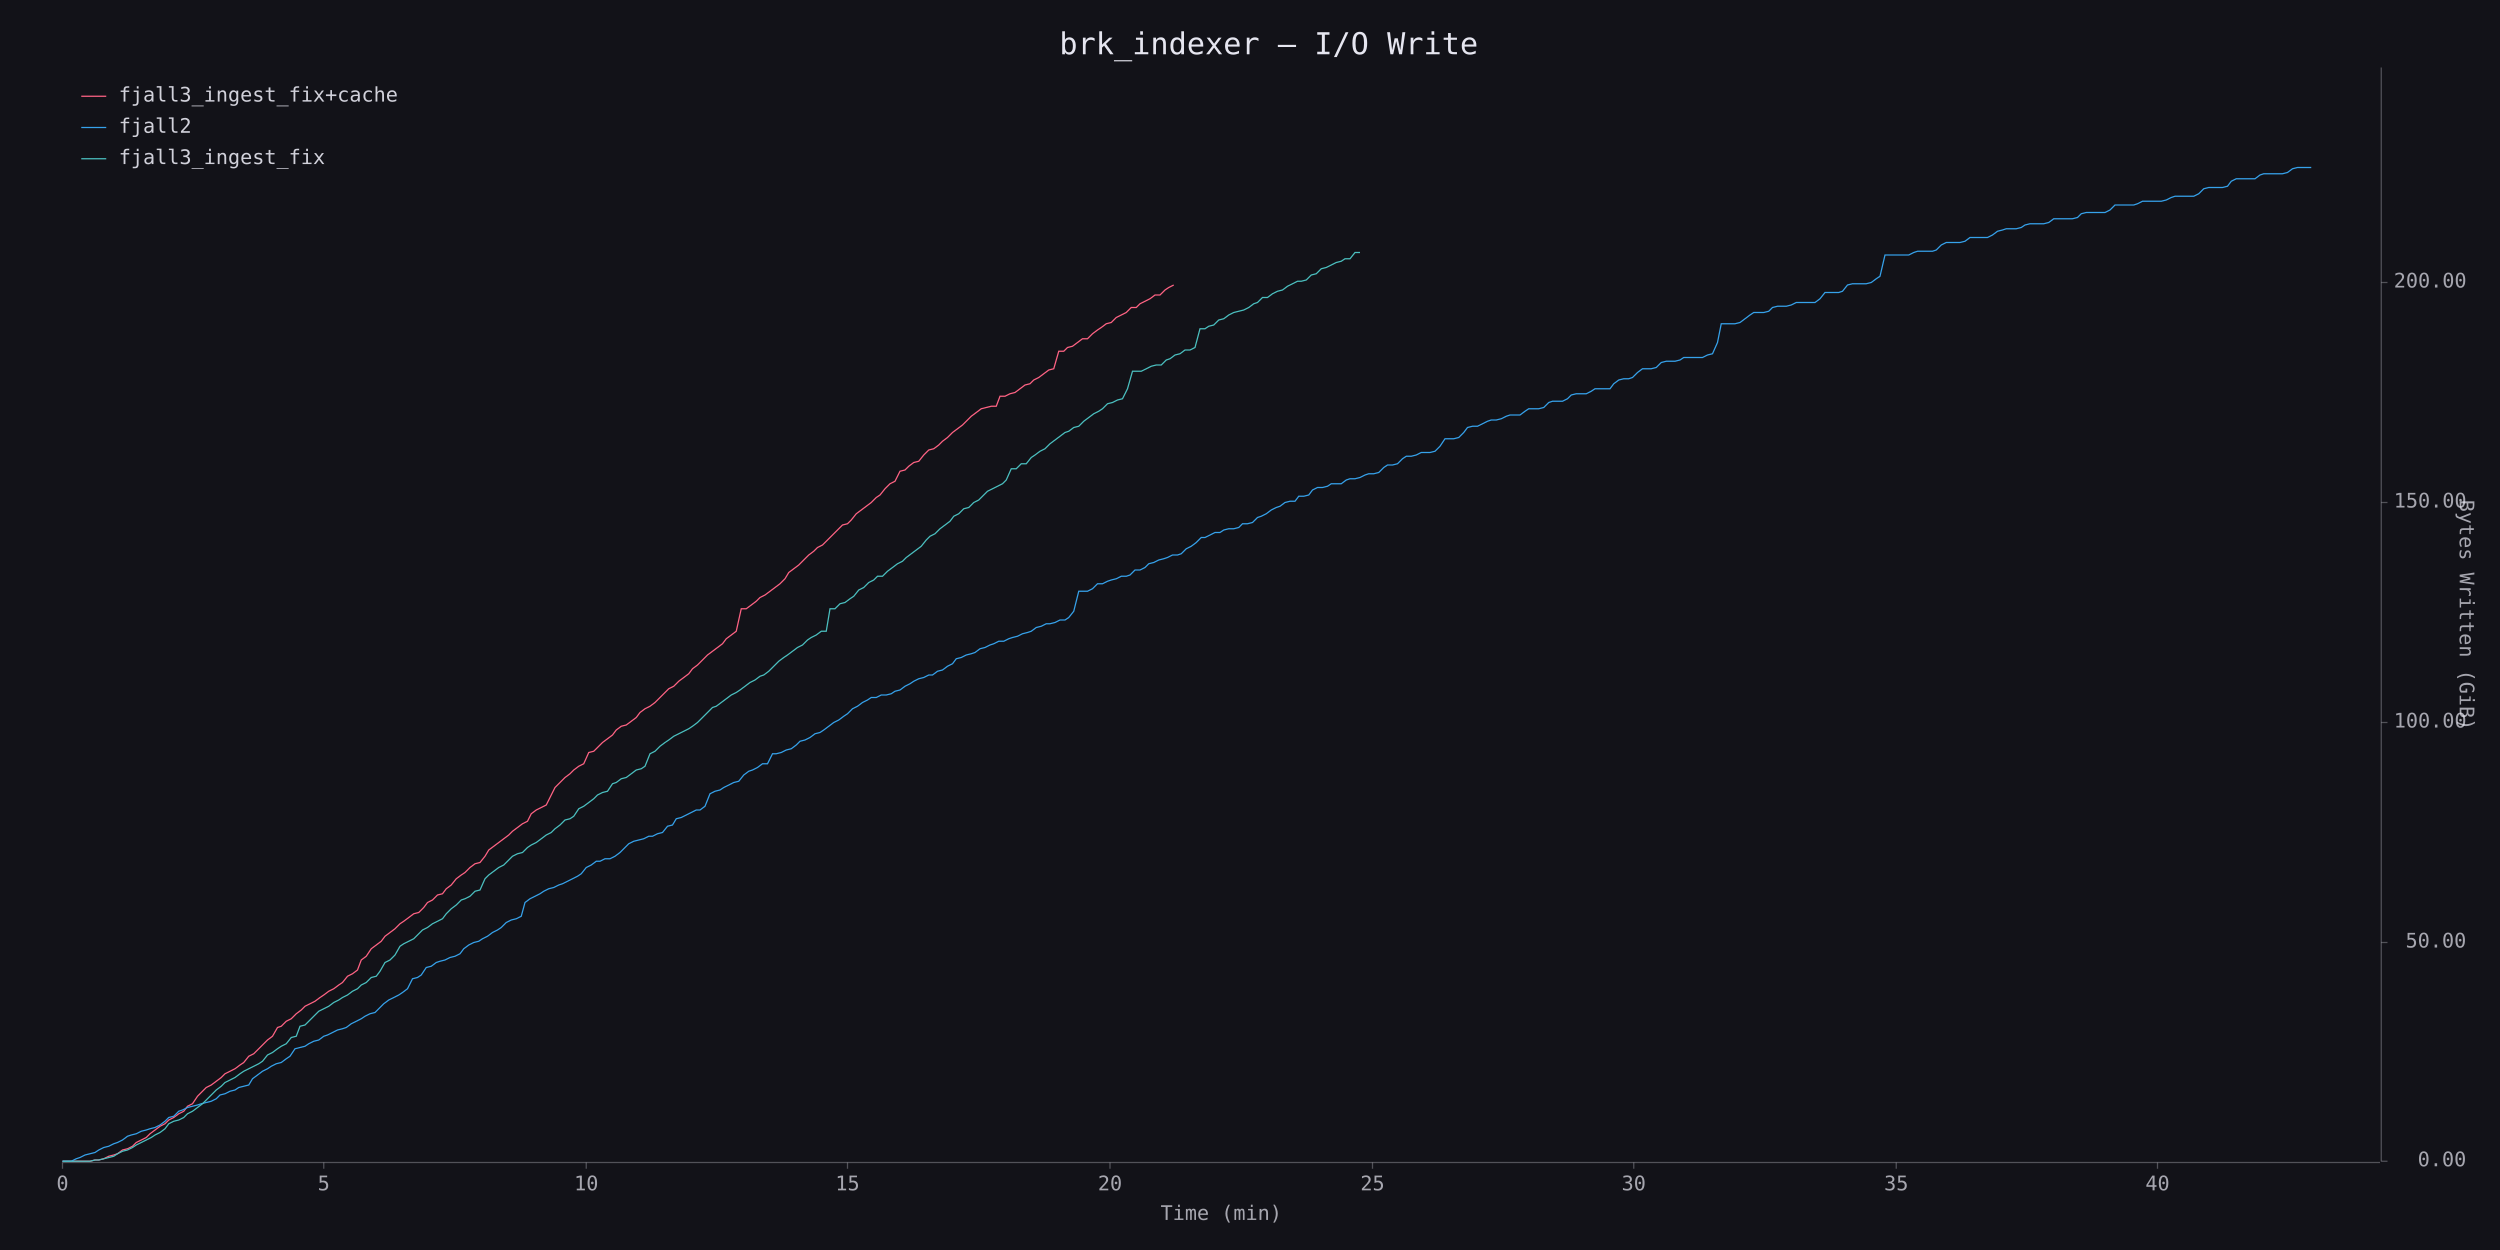
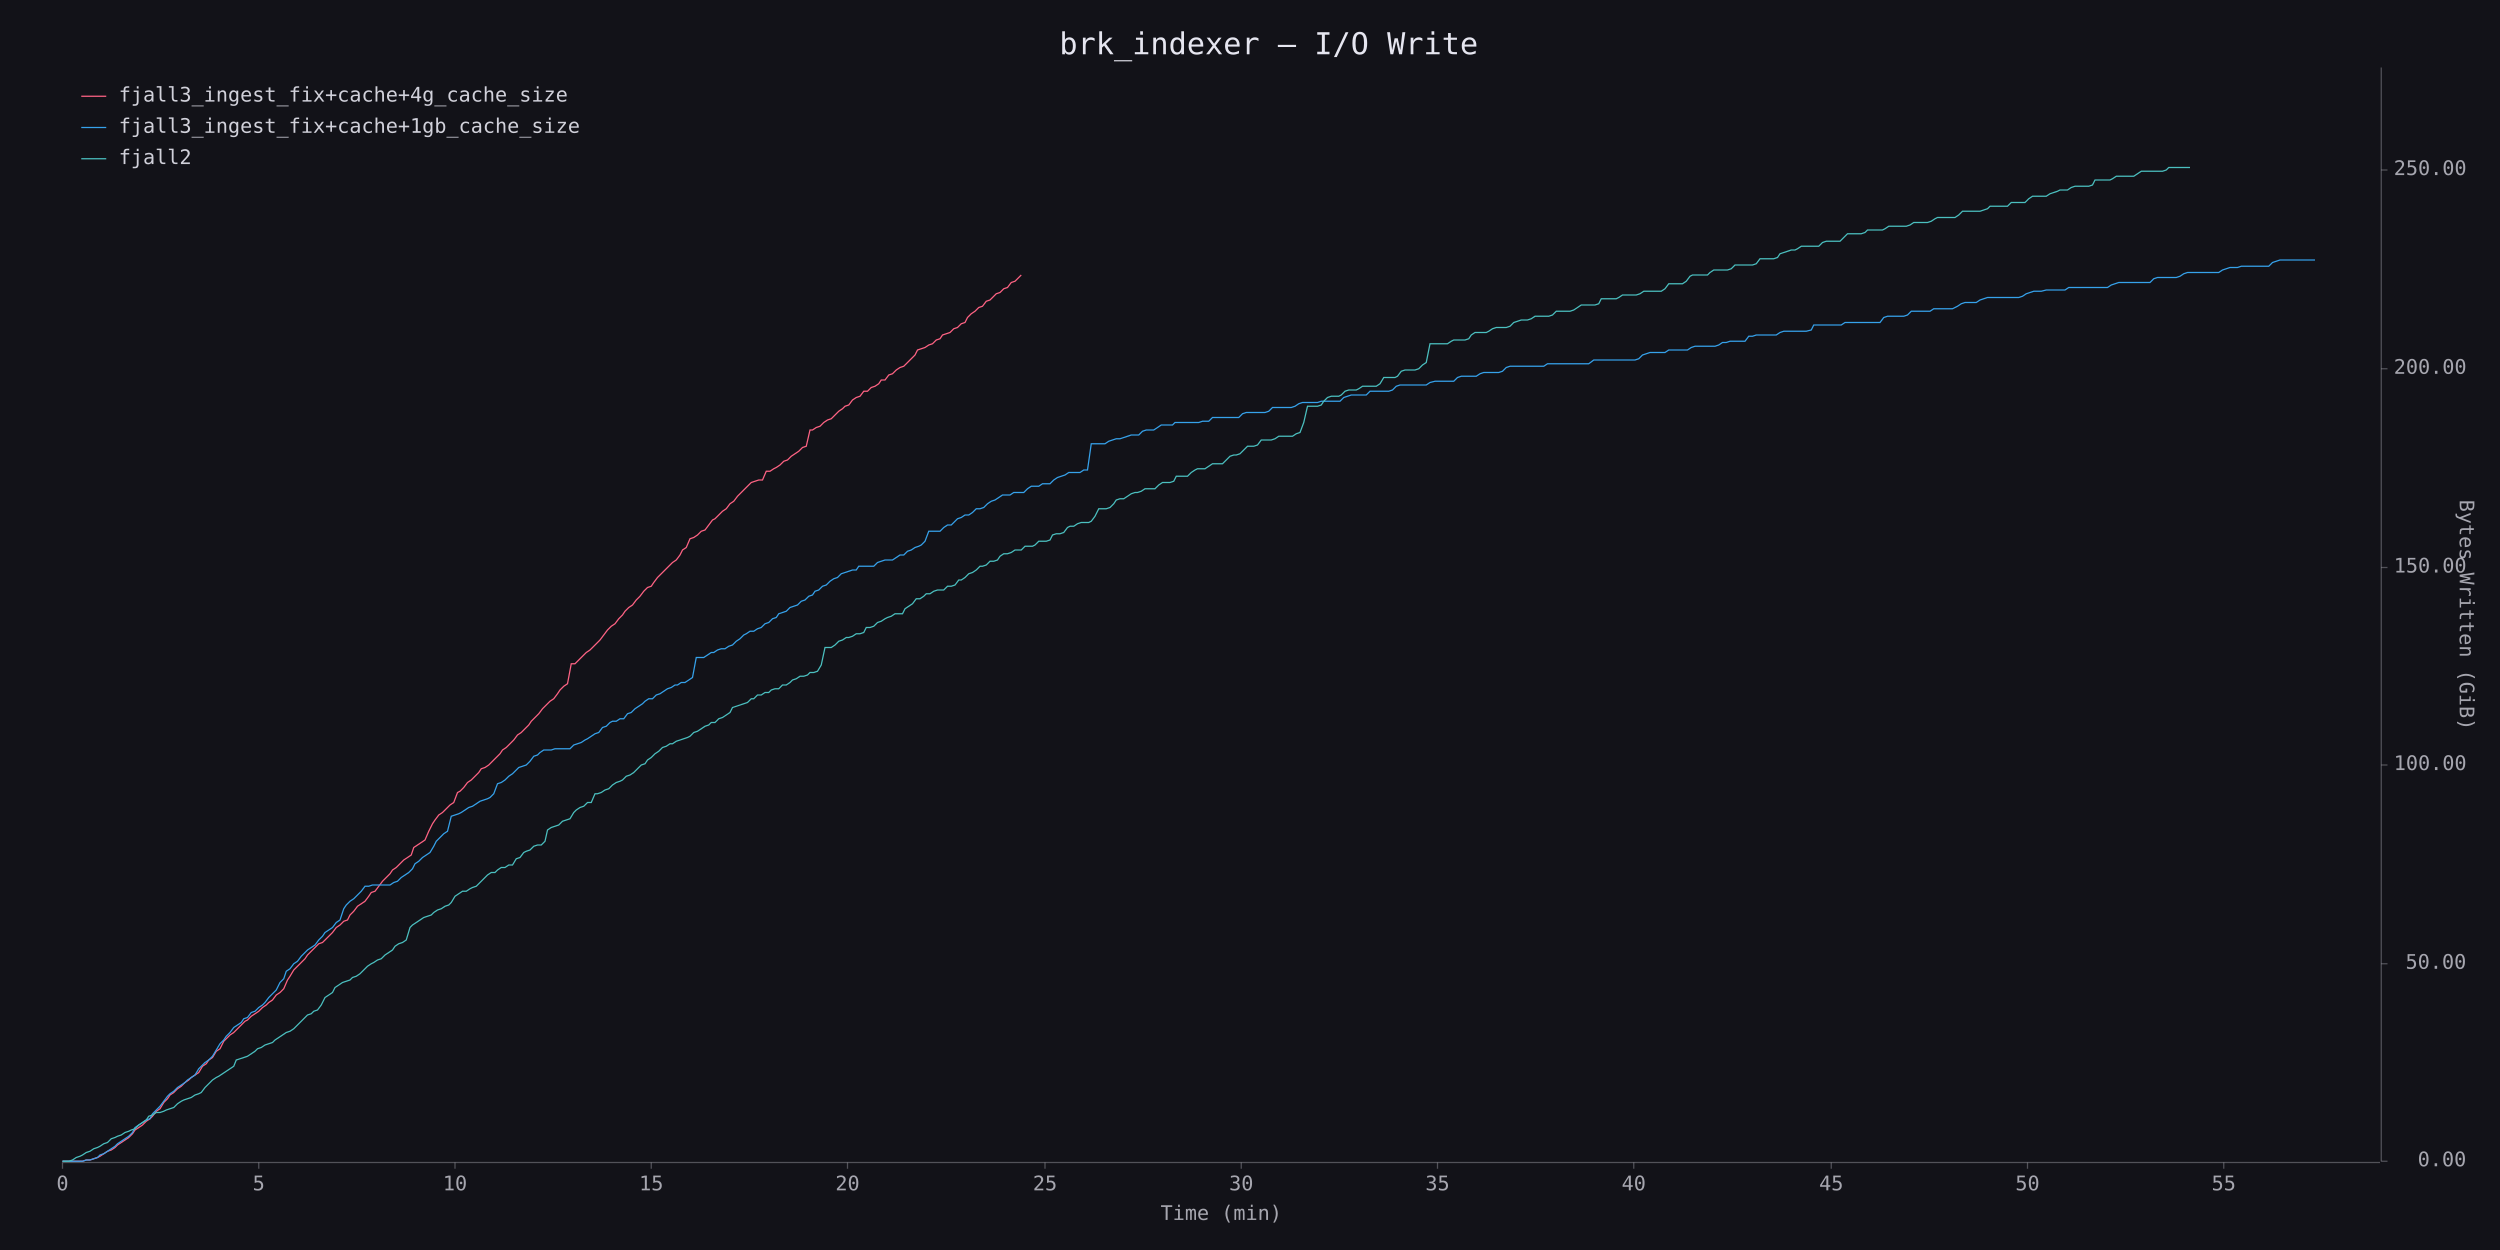
<svg xmlns="http://www.w3.org/2000/svg" width="2000" height="1000" viewBox="0 0 2000 1000">
  <rect x="0" y="0" width="2000" height="1000" opacity="1" fill="#121218" stroke="none" />
  <text x="1015" y="25" dy="0.76em" text-anchor="middle" font-family="monospace" font-size="24.194" opacity="1" fill="#E6E6F0">
brk_indexer — I/O Write
</text>
  <text x="977" y="980" dy="-0.5ex" text-anchor="middle" font-family="monospace" font-size="16.129" opacity="0.7" fill="#E6E6F0">
Time (min)
</text>
  <text x="1980" y="492" dy="0.76em" text-anchor="middle" font-family="monospace" font-size="16.129" opacity="0.7" fill="#E6E6F0" transform="rotate(90, 1980, 492)">
Bytes Written (GiB)
</text>
  <polyline fill="none" opacity="0.3" stroke="#E6E6F0" stroke-width="1" points="50,930 1904,930 " />
  <text x="50" y="940" dy="0.76em" text-anchor="middle" font-family="monospace" font-size="16.129" opacity="0.7" fill="#E6E6F0">
0
</text>
  <polyline fill="none" opacity="0.3" stroke="#E6E6F0" stroke-width="1" points="50,930 50,935 " />
-   <text x="259" y="940" dy="0.76em" text-anchor="middle" font-family="monospace" font-size="16.129" opacity="0.7" fill="#E6E6F0">
+   <text x="207" y="940" dy="0.76em" text-anchor="middle" font-family="monospace" font-size="16.129" opacity="0.7" fill="#E6E6F0">
5
</text>
-   <polyline fill="none" opacity="0.3" stroke="#E6E6F0" stroke-width="1" points="259,930 259,935 " />
-   <text x="469" y="940" dy="0.76em" text-anchor="middle" font-family="monospace" font-size="16.129" opacity="0.7" fill="#E6E6F0">
+   <polyline fill="none" opacity="0.3" stroke="#E6E6F0" stroke-width="1" points="207,930 207,935 " />
+   <text x="364" y="940" dy="0.76em" text-anchor="middle" font-family="monospace" font-size="16.129" opacity="0.7" fill="#E6E6F0">
10
</text>
-   <polyline fill="none" opacity="0.3" stroke="#E6E6F0" stroke-width="1" points="469,930 469,935 " />
-   <text x="678" y="940" dy="0.76em" text-anchor="middle" font-family="monospace" font-size="16.129" opacity="0.7" fill="#E6E6F0">
+   <polyline fill="none" opacity="0.3" stroke="#E6E6F0" stroke-width="1" points="364,930 364,935 " />
+   <text x="521" y="940" dy="0.76em" text-anchor="middle" font-family="monospace" font-size="16.129" opacity="0.7" fill="#E6E6F0">
15
</text>
-   <polyline fill="none" opacity="0.3" stroke="#E6E6F0" stroke-width="1" points="678,930 678,935 " />
-   <text x="888" y="940" dy="0.76em" text-anchor="middle" font-family="monospace" font-size="16.129" opacity="0.7" fill="#E6E6F0">
+   <polyline fill="none" opacity="0.3" stroke="#E6E6F0" stroke-width="1" points="521,930 521,935 " />
+   <text x="678" y="940" dy="0.76em" text-anchor="middle" font-family="monospace" font-size="16.129" opacity="0.7" fill="#E6E6F0">
20
</text>
-   <polyline fill="none" opacity="0.3" stroke="#E6E6F0" stroke-width="1" points="888,930 888,935 " />
-   <text x="1098" y="940" dy="0.76em" text-anchor="middle" font-family="monospace" font-size="16.129" opacity="0.7" fill="#E6E6F0">
+   <polyline fill="none" opacity="0.3" stroke="#E6E6F0" stroke-width="1" points="678,930 678,935 " />
+   <text x="836" y="940" dy="0.76em" text-anchor="middle" font-family="monospace" font-size="16.129" opacity="0.7" fill="#E6E6F0">
25
</text>
-   <polyline fill="none" opacity="0.3" stroke="#E6E6F0" stroke-width="1" points="1098,930 1098,935 " />
-   <text x="1307" y="940" dy="0.76em" text-anchor="middle" font-family="monospace" font-size="16.129" opacity="0.7" fill="#E6E6F0">
+   <polyline fill="none" opacity="0.3" stroke="#E6E6F0" stroke-width="1" points="836,930 836,935 " />
+   <text x="993" y="940" dy="0.76em" text-anchor="middle" font-family="monospace" font-size="16.129" opacity="0.7" fill="#E6E6F0">
30
</text>
-   <polyline fill="none" opacity="0.3" stroke="#E6E6F0" stroke-width="1" points="1307,930 1307,935 " />
-   <text x="1517" y="940" dy="0.76em" text-anchor="middle" font-family="monospace" font-size="16.129" opacity="0.7" fill="#E6E6F0">
+   <polyline fill="none" opacity="0.3" stroke="#E6E6F0" stroke-width="1" points="993,930 993,935 " />
+   <text x="1150" y="940" dy="0.76em" text-anchor="middle" font-family="monospace" font-size="16.129" opacity="0.7" fill="#E6E6F0">
35
</text>
-   <polyline fill="none" opacity="0.3" stroke="#E6E6F0" stroke-width="1" points="1517,930 1517,935 " />
-   <text x="1726" y="940" dy="0.76em" text-anchor="middle" font-family="monospace" font-size="16.129" opacity="0.7" fill="#E6E6F0">
+   <polyline fill="none" opacity="0.3" stroke="#E6E6F0" stroke-width="1" points="1150,930 1150,935 " />
+   <text x="1307" y="940" dy="0.76em" text-anchor="middle" font-family="monospace" font-size="16.129" opacity="0.7" fill="#E6E6F0">
40
</text>
-   <polyline fill="none" opacity="0.3" stroke="#E6E6F0" stroke-width="1" points="1726,930 1726,935 " />
+   <polyline fill="none" opacity="0.3" stroke="#E6E6F0" stroke-width="1" points="1307,930 1307,935 " />
+   <text x="1465" y="940" dy="0.76em" text-anchor="middle" font-family="monospace" font-size="16.129" opacity="0.7" fill="#E6E6F0">
+ 45
+ </text>
+   <polyline fill="none" opacity="0.3" stroke="#E6E6F0" stroke-width="1" points="1465,930 1465,935 " />
+   <text x="1622" y="940" dy="0.76em" text-anchor="middle" font-family="monospace" font-size="16.129" opacity="0.7" fill="#E6E6F0">
+ 50
+ </text>
+   <polyline fill="none" opacity="0.3" stroke="#E6E6F0" stroke-width="1" points="1622,930 1622,935 " />
+   <text x="1779" y="940" dy="0.76em" text-anchor="middle" font-family="monospace" font-size="16.129" opacity="0.7" fill="#E6E6F0">
+ 55
+ </text>
+   <polyline fill="none" opacity="0.3" stroke="#E6E6F0" stroke-width="1" points="1779,930 1779,935 " />
  <polyline fill="none" opacity="0.3" stroke="#E6E6F0" stroke-width="1" points="1905,54 1905,929 " />
  <text x="1973" y="929" dy="0.5ex" text-anchor="end" font-family="monospace" font-size="16.129" opacity="0.7" fill="#E6E6F0">
0.00
</text>
  <polyline fill="none" opacity="0.3" stroke="#E6E6F0" stroke-width="1" points="1905,929 1910,929 " />
-   <text x="1973" y="754" dy="0.5ex" text-anchor="end" font-family="monospace" font-size="16.129" opacity="0.7" fill="#E6E6F0">
+   <text x="1973" y="771" dy="0.5ex" text-anchor="end" font-family="monospace" font-size="16.129" opacity="0.7" fill="#E6E6F0">
50.00
</text>
-   <polyline fill="none" opacity="0.3" stroke="#E6E6F0" stroke-width="1" points="1905,754 1910,754 " />
-   <text x="1915" y="578" dy="0.5ex" text-anchor="start" font-family="monospace" font-size="16.129" opacity="0.7" fill="#E6E6F0">
+   <polyline fill="none" opacity="0.3" stroke="#E6E6F0" stroke-width="1" points="1905,771 1910,771 " />
+   <text x="1915" y="612" dy="0.5ex" text-anchor="start" font-family="monospace" font-size="16.129" opacity="0.7" fill="#E6E6F0">
100.00
</text>
-   <polyline fill="none" opacity="0.3" stroke="#E6E6F0" stroke-width="1" points="1905,578 1910,578 " />
-   <text x="1915" y="402" dy="0.5ex" text-anchor="start" font-family="monospace" font-size="16.129" opacity="0.7" fill="#E6E6F0">
+   <polyline fill="none" opacity="0.3" stroke="#E6E6F0" stroke-width="1" points="1905,612 1910,612 " />
+   <text x="1915" y="454" dy="0.5ex" text-anchor="start" font-family="monospace" font-size="16.129" opacity="0.7" fill="#E6E6F0">
150.00
</text>
-   <polyline fill="none" opacity="0.3" stroke="#E6E6F0" stroke-width="1" points="1905,402 1910,402 " />
-   <text x="1915" y="226" dy="0.5ex" text-anchor="start" font-family="monospace" font-size="16.129" opacity="0.7" fill="#E6E6F0">
+   <polyline fill="none" opacity="0.3" stroke="#E6E6F0" stroke-width="1" points="1905,454 1910,454 " />
+   <text x="1915" y="295" dy="0.5ex" text-anchor="start" font-family="monospace" font-size="16.129" opacity="0.7" fill="#E6E6F0">
200.00
</text>
-   <polyline fill="none" opacity="0.3" stroke="#E6E6F0" stroke-width="1" points="1905,226 1910,226 " />
-   <polyline fill="none" opacity="1" stroke="#FF6384" stroke-width="1" points="50,929 53,929 57,929 61,929 64,929 68,929 72,929 76,928 79,928 83,927 87,925 91,924 94,923 98,920 102,919 106,917 109,914 113,912 117,910 120,907 124,904 128,901 132,899 135,896 139,894 143,891 147,889 150,885 154,883 158,877 162,873 165,870 169,868 173,865 177,862 180,859 184,857 188,855 192,852 195,850 199,845 203,843 207,839 210,836 214,832 218,829 222,822 225,821 229,817 233,815 237,811 241,808 244,805 248,803 252,801 256,798 259,796 263,793 267,791 271,788 274,786 278,781 282,779 286,776 289,768 293,765 297,759 301,756 305,753 308,749 312,746 316,743 320,739 323,737 327,734 331,731 335,730 339,726 342,722 346,720 350,716 354,715 357,711 361,708 365,703 369,700 372,698 376,694 380,691 384,690 388,685 391,680 395,677 399,674 403,671 407,668 410,665 414,662 418,659 422,657 425,651 429,648 433,646 437,644 441,636 444,630 448,626 452,622 456,619 459,616 463,613 467,611 471,602 475,601 478,598 482,594 486,591 490,588 493,584 497,581 501,580 505,577 509,574 512,570 516,567 520,565 524,562 527,559 531,555 535,551 539,549 543,545 547,542 551,539 554,535 558,532 562,528 566,524 570,521 574,518 578,515 581,511 585,508 589,505 593,487 597,487 601,484 605,481 608,478 612,476 616,473 620,470 624,467 628,463 631,458 635,455 639,452 643,448 647,444 651,441 654,438 658,436 662,432 666,428 670,424 674,420 678,419 681,416 685,411 689,408 693,405 697,402 701,398 704,396 708,391 712,387 716,385 720,377 724,376 727,373 731,370 735,369 739,364 743,360 747,359 751,356 754,353 758,350 762,346 766,343 770,340 774,336 777,333 781,330 785,327 789,326 793,325 797,325 800,317 804,317 808,315 812,314 816,311 820,308 824,307 827,304 831,302 835,299 839,296 843,295 847,281 851,281 854,278 858,277 862,274 866,271 870,271 874,267 878,264 881,262 885,259 889,258 893,254 897,252 901,250 905,246 909,246 912,243 916,241 920,239 924,236 928,236 932,232 935,230 939,228 " />
-   <polyline fill="none" opacity="1" stroke="#36A2EB" stroke-width="1" points="50,929 53,929 57,929 61,927 64,926 68,924 72,923 76,922 79,920 83,918 87,917 91,915 94,914 98,912 102,909 105,908 109,907 113,905 117,904 120,903 124,902 128,900 132,897 135,894 139,893 143,889 146,888 150,886 154,885 158,884 161,883 165,882 169,881 173,879 176,876 180,875 184,873 188,872 191,870 195,869 199,868 202,863 206,860 210,857 214,855 217,853 221,851 225,850 229,847 232,845 236,839 240,838 244,837 247,835 251,833 255,832 259,829 262,828 266,826 270,824 274,823 277,822 281,819 285,817 289,815 292,813 296,811 300,810 304,806 307,803 311,800 315,798 319,796 322,794 326,791 330,783 334,782 337,780 341,774 345,773 349,770 352,769 356,768 360,766 364,765 368,763 371,759 375,756 379,754 383,753 386,751 390,749 394,746 398,744 401,742 405,738 409,736 413,735 417,733 420,722 424,719 428,717 432,715 435,713 439,711 443,710 447,708 450,707 454,705 458,703 462,701 465,699 469,694 473,692 477,689 480,689 484,687 488,687 492,685 496,682 499,679 503,675 507,673 511,672 515,671 519,669 522,669 526,667 530,666 534,661 538,660 541,655 545,654 549,652 553,650 557,648 560,648 564,645 568,635 572,633 576,632 579,630 583,628 587,626 591,625 595,620 599,617 602,616 606,614 610,611 614,611 618,603 621,603 625,602 629,600 633,599 637,596 640,593 644,592 648,590 652,587 656,586 659,584 663,581 667,578 671,576 675,573 678,571 682,567 686,565 690,562 694,560 697,558 701,558 705,556 709,556 713,555 716,553 720,552 724,549 728,547 731,545 735,543 739,542 743,540 746,540 750,537 754,536 758,533 762,531 765,527 769,526 773,524 777,523 780,522 784,519 788,518 792,516 795,515 799,513 803,513 807,511 810,510 814,509 818,507 822,506 825,505 829,502 833,501 837,499 840,499 844,498 848,496 852,496 855,494 859,489 863,473 867,473 870,473 874,471 878,467 882,467 886,465 889,464 893,463 897,461 901,461 904,460 908,456 912,456 916,454 919,451 923,450 927,448 931,447 934,446 938,444 942,444 945,443 949,439 953,437 957,434 961,430 964,430 968,428 972,426 976,426 979,424 983,423 987,423 991,422 994,419 998,419 1002,418 1006,414 1009,413 1013,411 1017,408 1021,406 1024,405 1028,402 1032,401 1036,401 1039,397 1043,397 1047,396 1050,392 1054,390 1058,390 1062,389 1065,387 1069,387 1073,387 1077,384 1080,383 1084,383 1088,382 1092,380 1095,379 1099,379 1103,378 1107,374 1110,372 1114,372 1118,371 1122,367 1125,365 1129,365 1133,364 1137,362 1140,362 1144,362 1148,361 1152,357 1156,351 1159,351 1163,351 1167,350 1171,346 1174,342 1178,341 1182,341 1186,339 1190,337 1193,336 1197,336 1201,335 1205,333 1208,332 1212,332 1216,332 1220,329 1223,327 1227,327 1231,327 1235,326 1239,322 1242,321 1246,321 1250,321 1254,319 1257,316 1261,315 1265,315 1269,315 1273,313 1276,311 1280,311 1284,311 1288,311 1291,307 1295,304 1299,303 1303,303 1306,302 1310,298 1314,295 1318,295 1321,295 1325,294 1329,290 1333,289 1336,289 1340,289 1344,288 1347,286 1351,286 1355,286 1359,286 1362,286 1366,284 1370,283 1374,274 1377,259 1381,259 1385,259 1388,259 1392,258 1396,255 1400,252 1403,250 1407,250 1411,250 1415,249 1418,246 1422,245 1426,245 1429,245 1433,244 1437,242 1441,242 1444,242 1448,242 1452,242 1456,239 1460,234 1463,234 1467,234 1471,234 1474,233 1478,228 1482,227 1486,227 1489,227 1493,227 1497,226 1501,223 1504,221 1508,204 1512,204 1516,204 1519,204 1523,204 1527,204 1531,202 1534,201 1538,201 1542,201 1546,201 1549,200 1553,196 1557,194 1561,194 1564,194 1568,194 1572,193 1576,190 1579,190 1583,190 1587,190 1590,190 1594,188 1598,185 1602,184 1605,183 1609,183 1613,183 1617,182 1620,180 1624,179 1628,179 1632,179 1635,179 1639,178 1643,175 1647,175 1650,175 1654,175 1658,175 1662,174 1665,171 1669,170 1673,170 1677,170 1680,170 1684,170 1688,168 1692,164 1695,164 1699,164 1703,164 1707,164 1710,163 1714,161 1718,161 1722,161 1725,161 1729,161 1733,160 1737,158 1740,157 1744,157 1748,157 1752,157 1755,157 1759,155 1763,151 1767,150 1770,150 1774,150 1778,150 1782,149 1785,145 1789,143 1793,143 1797,143 1800,143 1804,143 1808,140 1811,139 1815,139 1819,139 1823,139 1826,139 1830,138 1834,135 1838,134 1841,134 1845,134 1849,134 " />
-   <polyline fill="none" opacity="1" stroke="#4BC0C0" stroke-width="1" points="50,929 53,929 57,929 61,929 64,929 68,929 72,929 76,928 79,928 83,927 87,926 91,925 94,923 98,921 102,920 106,918 109,916 113,914 117,912 121,910 124,908 128,906 132,903 135,899 139,897 143,896 147,894 150,891 154,889 158,886 162,883 165,880 169,876 173,872 177,869 180,866 184,864 188,862 192,859 195,857 199,855 203,853 207,851 210,849 214,844 218,842 222,839 225,837 229,835 233,830 237,829 240,821 244,820 248,816 252,812 255,809 259,807 263,805 267,802 271,800 274,798 278,796 282,793 286,791 289,788 293,786 297,782 301,781 304,777 308,770 312,768 316,764 320,757 323,755 327,753 331,751 335,747 338,744 342,742 346,739 350,737 354,735 357,731 361,727 365,724 369,720 372,719 376,717 380,713 384,712 388,703 391,700 395,697 399,694 403,692 406,689 410,685 414,683 418,682 422,678 425,676 429,674 433,671 437,668 441,666 444,663 448,660 452,656 456,655 459,653 463,647 467,645 471,642 475,639 478,636 482,634 486,633 490,627 493,626 497,623 501,622 505,619 509,616 513,615 516,613 520,603 524,601 528,597 532,594 535,592 539,589 543,587 547,585 551,583 554,581 558,578 562,574 566,570 570,566 573,565 577,562 581,559 585,556 589,554 592,552 596,549 600,546 604,544 608,541 611,540 615,537 619,533 623,529 627,526 630,524 634,521 638,518 642,516 646,512 649,510 653,508 657,505 661,505 664,487 668,487 672,483 676,482 680,479 683,477 687,472 691,470 695,466 699,464 702,461 706,461 710,457 714,454 718,451 722,449 725,446 729,443 733,440 737,437 741,432 744,429 748,427 752,423 756,420 760,417 763,413 767,411 771,407 775,406 779,402 783,400 786,397 790,393 794,391 798,389 802,387 805,384 809,375 813,375 817,371 821,371 825,366 828,364 832,361 836,359 840,355 844,352 848,349 852,346 855,345 859,342 863,341 867,337 871,334 875,331 879,329 882,327 886,323 890,322 894,320 898,319 902,311 906,297 909,297 913,297 917,295 921,293 925,292 929,292 933,288 936,287 940,284 944,283 948,280 952,280 956,278 960,263 964,263 967,261 971,260 975,256 979,255 983,252 987,250 991,249 995,248 999,246 1003,243 1006,242 1010,238 1014,238 1018,235 1022,233 1026,232 1030,229 1034,227 1038,225 1041,225 1045,224 1049,220 1053,219 1057,215 1061,214 1065,212 1069,210 1073,209 1076,207 1080,207 1084,202 1088,202 " />
-   <rect x="55" y="59" width="272" height="86" opacity="0.98" fill="#121218" stroke="none" />
-   <rect x="55" y="59" width="272" height="86" opacity="1" fill="none" stroke="#121218" />
+   <polyline fill="none" opacity="0.3" stroke="#E6E6F0" stroke-width="1" points="1905,295 1910,295 " />
+   <text x="1915" y="136" dy="0.5ex" text-anchor="start" font-family="monospace" font-size="16.129" opacity="0.7" fill="#E6E6F0">
+ 250.00
+ </text>
+   <polyline fill="none" opacity="0.3" stroke="#E6E6F0" stroke-width="1" points="1905,136 1910,136 " />
+   <polyline fill="none" opacity="1" stroke="#FF6384" stroke-width="1" points="50,929 52,929 55,929 58,929 61,929 64,929 66,929 69,928 72,928 75,927 78,926 80,925 83,923 86,921 89,920 92,918 94,916 97,914 100,912 103,910 106,907 108,904 111,902 114,900 117,897 120,895 122,893 125,889 128,887 131,882 134,879 136,876 139,874 142,871 145,869 148,866 151,864 153,862 156,860 159,858 162,853 165,851 167,848 170,846 173,841 176,839 179,833 181,831 184,828 187,826 190,823 193,820 196,817 198,816 201,813 204,811 207,809 210,806 213,804 215,802 218,800 221,796 224,794 227,791 230,784 232,781 235,776 238,773 241,770 244,767 246,764 249,761 252,758 255,755 258,754 261,751 263,749 266,746 269,742 272,740 275,737 278,736 280,732 283,729 286,725 289,723 292,721 295,717 297,714 300,713 303,709 306,705 309,702 312,699 314,696 317,694 320,691 323,688 326,686 329,684 331,678 334,676 337,674 340,672 343,665 346,659 348,656 351,652 354,650 357,647 360,644 363,642 366,634 368,633 371,630 374,626 377,624 380,621 383,618 385,615 388,614 391,612 394,609 397,606 400,603 402,600 405,598 408,595 411,592 414,588 417,586 420,583 423,580 425,577 428,574 431,571 434,567 437,564 440,561 443,559 446,555 448,552 451,549 454,547 457,531 460,531 463,528 466,525 469,522 472,520 474,518 477,515 480,512 483,508 486,504 489,501 492,499 495,495 498,492 500,489 503,486 506,484 509,480 512,477 515,473 518,470 521,469 523,466 526,462 529,459 532,456 535,453 538,450 541,448 544,444 546,440 549,438 552,431 555,430 558,428 561,425 564,424 567,420 570,416 572,415 575,412 578,409 581,407 584,403 587,401 590,397 593,394 596,391 598,389 601,386 604,385 607,384 610,384 613,377 616,377 619,375 621,374 624,372 627,369 630,368 633,365 636,363 639,361 642,358 645,357 648,344 650,344 653,342 656,341 659,338 662,336 665,335 668,332 671,329 674,327 676,325 679,324 682,320 685,318 688,317 691,313 694,313 697,310 700,309 703,307 705,304 708,304 711,300 714,299 717,296 720,294 723,293 726,290 729,287 732,284 734,280 737,279 740,278 743,276 746,275 749,272 752,271 754,268 757,267 760,266 763,263 766,262 769,259 772,258 774,254 777,251 780,249 783,246 786,245 789,241 792,240 795,237 797,235 800,234 803,231 806,230 809,226 812,225 815,222 817,220 " />
+   <polyline fill="none" opacity="1" stroke="#36A2EB" stroke-width="1" points="50,929 52,929 55,929 58,929 61,929 64,929 66,929 69,928 72,928 75,927 78,926 80,924 83,923 86,921 89,919 92,917 94,915 97,913 100,911 103,909 106,906 108,902 111,900 114,898 117,896 120,895 122,891 125,888 128,885 131,881 134,877 136,875 139,873 142,870 145,868 148,866 150,864 153,862 156,860 159,855 162,852 164,850 167,848 170,845 173,840 176,835 179,832 181,829 184,826 187,822 190,820 193,818 195,815 198,814 201,810 204,809 207,806 210,804 212,802 215,798 218,795 221,792 224,786 227,783 229,777 232,775 235,771 238,769 241,765 243,763 246,760 249,758 252,756 255,752 258,749 260,746 263,744 266,742 269,738 272,736 275,727 277,724 280,721 283,719 286,716 289,713 292,709 295,709 298,708 301,708 303,708 306,708 309,708 312,708 315,706 318,705 321,702 324,700 327,698 330,695 332,691 335,689 338,686 341,684 344,682 347,677 349,673 352,670 355,667 358,665 361,653 364,652 367,651 369,650 372,648 375,646 378,645 381,643 384,641 387,640 390,639 392,638 395,635 398,627 401,626 404,624 407,621 410,619 412,617 415,614 418,613 421,612 424,609 427,605 430,604 432,602 435,600 438,600 441,600 444,599 447,599 450,599 453,599 456,599 459,596 462,595 465,594 468,592 470,591 473,589 476,587 479,586 482,582 485,581 488,578 490,577 493,577 496,575 499,575 502,571 505,570 508,567 511,565 514,563 516,561 519,559 522,559 525,556 528,555 531,553 534,551 537,550 540,548 542,548 545,546 548,546 551,544 554,542 557,526 560,526 563,526 566,524 569,522 571,522 574,520 577,519 580,519 583,517 586,516 589,513 592,511 595,508 597,507 600,505 603,505 606,503 609,502 612,499 615,498 618,495 621,494 623,491 626,490 629,489 632,486 635,485 638,484 641,481 644,480 647,477 650,476 652,473 655,472 658,469 661,468 664,465 667,463 670,462 673,459 676,458 679,457 682,456 685,456 687,453 690,453 693,453 696,453 699,453 702,450 705,449 708,448 711,448 714,448 717,446 720,444 723,444 726,441 729,440 732,438 735,437 737,436 740,433 743,425 746,425 749,425 752,425 755,422 758,420 761,420 764,417 766,415 769,414 772,412 775,412 778,410 781,407 784,407 787,406 790,403 793,401 796,400 799,398 802,396 805,396 808,396 811,394 814,394 816,394 819,394 822,391 825,389 828,389 831,389 834,387 837,387 840,387 843,384 846,382 849,381 852,380 855,378 858,378 861,378 864,378 867,376 870,376 873,355 875,355 878,355 881,355 884,355 887,353 890,352 893,351 896,351 899,350 902,349 905,348 908,348 911,348 914,345 917,344 920,344 923,344 926,342 929,340 932,340 935,340 938,340 940,338 944,338 947,338 950,338 953,338 956,338 959,338 962,337 965,337 967,337 970,334 973,334 976,334 979,334 982,334 985,334 988,334 991,334 994,331 997,330 1000,330 1003,330 1006,330 1009,330 1012,330 1015,329 1018,326 1021,326 1024,326 1027,326 1030,326 1033,326 1036,325 1039,323 1042,322 1045,322 1048,322 1051,322 1054,322 1057,321 1060,321 1063,321 1066,321 1069,321 1072,321 1075,318 1078,317 1081,316 1084,316 1087,316 1090,316 1093,316 1096,313 1099,313 1102,313 1105,313 1108,313 1111,313 1114,312 1117,309 1120,308 1123,308 1126,308 1129,308 1132,308 1135,308 1138,308 1141,308 1144,306 1148,305 1151,305 1154,305 1157,305 1160,305 1163,305 1166,302 1169,301 1172,301 1175,301 1178,301 1181,301 1184,299 1187,298 1190,298 1193,298 1196,298 1199,298 1202,297 1205,294 1208,293 1211,293 1214,293 1217,293 1220,293 1223,293 1226,293 1229,293 1232,293 1235,293 1238,291 1241,291 1244,291 1247,291 1250,291 1253,291 1256,291 1259,291 1262,291 1265,291 1268,291 1271,291 1275,288 1278,288 1281,288 1284,288 1287,288 1290,288 1293,288 1296,288 1299,288 1302,288 1305,288 1308,288 1311,287 1314,284 1317,283 1320,282 1323,282 1326,282 1329,282 1332,282 1335,280 1338,280 1341,280 1344,280 1347,280 1350,280 1353,278 1356,277 1359,277 1362,277 1365,277 1369,277 1372,277 1375,276 1378,274 1381,274 1384,273 1387,273 1390,273 1393,273 1396,273 1399,269 1402,269 1405,268 1408,268 1411,268 1415,268 1418,268 1421,268 1424,266 1427,265 1430,265 1433,265 1436,265 1439,265 1442,265 1445,265 1449,264 1451,260 1455,260 1458,260 1461,260 1464,260 1467,260 1470,260 1473,260 1476,258 1479,258 1482,258 1485,258 1488,258 1492,258 1495,258 1498,258 1501,258 1504,258 1507,254 1510,253 1513,253 1516,253 1520,253 1523,253 1526,252 1529,249 1532,249 1535,249 1538,249 1541,249 1544,249 1547,247 1550,247 1553,247 1556,247 1559,247 1562,247 1566,245 1569,243 1572,242 1575,242 1578,242 1581,242 1584,240 1587,239 1590,238 1593,238 1596,238 1599,238 1602,238 1605,238 1609,238 1612,238 1615,238 1618,237 1621,235 1624,234 1627,233 1630,233 1633,233 1637,232 1640,232 1643,232 1646,232 1649,232 1652,232 1655,230 1658,230 1661,230 1664,230 1667,230 1670,230 1673,230 1677,230 1680,230 1683,230 1686,230 1689,228 1692,227 1695,226 1698,226 1701,226 1704,226 1707,226 1711,226 1714,226 1717,226 1720,226 1723,223 1726,222 1729,222 1732,222 1735,222 1738,222 1741,222 1744,221 1747,219 1750,218 1753,218 1756,218 1759,218 1763,218 1766,218 1769,218 1772,218 1775,218 1778,216 1781,215 1784,214 1787,214 1790,214 1793,213 1796,213 1800,213 1803,213 1806,213 1809,213 1812,213 1815,213 1818,210 1821,209 1824,208 1827,208 1830,208 1833,208 1836,208 1840,208 1843,208 1846,208 1849,208 1852,208 " />
+   <polyline fill="none" opacity="1" stroke="#4BC0C0" stroke-width="1" points="50,929 52,929 55,929 58,928 61,926 64,925 66,924 69,922 72,921 75,919 78,918 80,917 83,915 86,914 89,911 92,910 94,909 97,908 100,906 103,905 105,904 108,903 111,900 114,898 117,896 119,893 122,892 125,890 128,890 131,889 133,888 136,887 139,886 142,883 145,881 147,880 150,879 153,878 156,876 159,875 161,874 164,870 167,867 170,864 173,862 175,861 178,859 181,857 184,855 187,853 189,848 192,847 195,846 198,845 201,843 204,841 206,839 209,838 212,836 215,835 218,834 220,832 223,830 226,828 229,826 232,825 235,823 237,821 240,818 243,815 246,812 249,811 251,809 254,808 257,804 260,798 263,796 266,794 268,790 271,788 274,786 277,785 280,784 282,782 285,781 288,779 291,776 294,773 297,771 299,770 302,768 305,767 308,764 311,762 314,760 316,757 319,755 322,754 325,752 328,742 330,740 333,738 336,736 339,734 342,733 345,732 347,730 350,728 353,727 356,725 359,724 361,722 364,717 367,715 370,713 373,713 376,711 378,710 381,709 384,706 387,703 390,700 393,698 396,698 398,696 401,694 404,694 407,692 410,692 413,687 416,686 419,682 421,681 424,680 427,677 430,676 433,676 436,673 438,664 441,662 444,661 447,660 450,657 453,656 456,655 459,650 461,648 464,646 467,645 470,642 473,642 476,635 478,635 481,634 484,632 487,631 490,628 493,626 496,625 498,624 501,621 504,620 507,618 510,615 513,612 516,611 518,608 521,606 524,603 527,601 530,598 533,597 536,595 538,595 541,593 544,592 547,591 550,590 552,589 555,586 558,585 561,583 564,581 567,580 569,578 572,578 575,575 578,574 581,572 584,570 586,566 589,565 592,564 595,563 598,562 601,559 603,559 606,556 609,556 612,554 615,554 617,552 620,551 623,551 626,548 629,548 632,546 634,544 637,543 640,541 643,541 646,540 648,538 651,538 654,537 657,532 660,518 663,518 665,518 668,516 671,513 674,512 677,510 679,510 682,509 685,507 688,507 691,506 693,502 696,502 699,501 702,498 705,497 708,495 710,494 713,493 716,491 719,491 722,491 724,487 727,485 730,483 733,479 736,479 739,477 741,475 744,475 747,473 750,472 753,472 755,472 758,469 761,469 764,468 767,464 769,464 772,462 775,459 778,458 781,456 784,453 786,453 789,452 792,449 795,449 798,448 800,445 803,443 806,443 809,442 812,440 814,440 817,440 820,437 823,437 826,437 828,436 831,433 834,433 837,433 840,432 842,428 845,427 848,427 851,426 854,422 856,421 859,421 862,419 865,418 868,418 871,418 873,417 876,413 879,407 882,407 885,407 888,406 891,403 893,400 896,399 899,399 902,397 905,395 908,394 910,394 913,393 916,391 919,391 922,391 924,391 927,388 930,386 933,386 936,386 939,385 941,381 944,381 947,381 950,381 953,378 956,376 958,375 961,375 964,375 967,373 970,371 973,371 975,371 978,371 981,368 984,365 987,364 989,364 992,363 995,360 998,357 1001,357 1003,357 1006,356 1009,352 1012,352 1015,352 1017,352 1020,351 1023,349 1026,349 1029,349 1031,349 1034,349 1037,347 1040,346 1043,338 1046,325 1048,325 1051,325 1054,325 1057,324 1059,321 1062,318 1065,317 1068,317 1071,317 1073,316 1076,313 1079,312 1082,312 1085,312 1087,311 1090,309 1093,309 1096,309 1099,309 1101,309 1104,307 1107,302 1110,302 1113,302 1116,302 1118,301 1121,297 1124,296 1127,296 1130,296 1132,296 1135,295 1138,292 1141,290 1144,275 1147,275 1149,275 1152,275 1155,275 1158,275 1161,273 1163,272 1166,272 1169,272 1172,272 1175,271 1177,268 1180,266 1183,266 1186,266 1189,266 1191,265 1194,263 1197,262 1200,262 1203,262 1205,262 1208,261 1211,258 1214,257 1217,256 1219,256 1222,256 1225,255 1228,253 1231,253 1233,253 1236,253 1239,253 1242,252 1245,249 1248,249 1250,249 1253,249 1256,249 1259,248 1262,246 1265,244 1267,244 1270,244 1273,244 1276,244 1279,243 1281,239 1284,239 1287,239 1290,239 1293,239 1295,238 1298,236 1301,236 1304,236 1307,236 1309,236 1312,235 1315,233 1318,233 1321,233 1323,233 1326,233 1329,233 1332,231 1335,227 1338,227 1340,227 1343,227 1346,227 1349,225 1352,221 1354,220 1357,220 1360,220 1363,220 1366,220 1368,218 1371,216 1374,216 1377,216 1380,216 1382,216 1385,215 1388,212 1391,212 1394,212 1396,212 1399,212 1402,212 1405,211 1408,207 1410,207 1413,207 1416,207 1419,207 1422,206 1424,203 1427,202 1430,201 1433,200 1436,200 1438,199 1441,197 1444,197 1447,197 1450,197 1452,197 1455,197 1458,194 1461,193 1464,193 1466,193 1469,193 1472,193 1475,190 1478,187 1480,187 1483,187 1486,187 1489,187 1492,186 1494,184 1497,184 1500,184 1503,184 1506,184 1508,183 1511,181 1514,181 1517,181 1520,181 1522,181 1525,181 1528,180 1531,178 1534,178 1536,178 1539,178 1542,178 1545,177 1548,175 1550,174 1553,174 1556,174 1559,174 1562,174 1564,174 1567,172 1570,169 1573,169 1576,169 1578,169 1581,169 1584,169 1587,168 1590,167 1592,165 1595,165 1598,165 1601,165 1604,165 1606,165 1609,162 1612,162 1615,162 1618,162 1620,162 1623,159 1626,157 1629,157 1632,157 1634,157 1637,157 1640,155 1643,154 1646,153 1648,152 1651,152 1654,152 1657,150 1660,149 1662,149 1665,149 1668,149 1671,149 1674,148 1676,144 1679,144 1682,144 1685,144 1688,144 1690,143 1693,141 1696,141 1699,141 1702,141 1704,141 1707,141 1710,139 1713,137 1716,137 1719,137 1721,137 1724,137 1727,137 1730,137 1733,136 1735,134 1738,134 1741,134 1744,134 1747,134 1749,134 1752,134 " />
+   <rect x="55" y="59" width="417" height="86" opacity="0.98" fill="#121218" stroke="none" />
+   <rect x="55" y="59" width="417" height="86" opacity="1" fill="none" stroke="#121218" />
  <text x="95" y="69" dy="0.76em" text-anchor="start" font-family="monospace" font-size="16.129" opacity="0.9" fill="#E6E6F0">
- fjall3_ingest_fix+cache
+ fjall3_ingest_fix+cache+4g_cache_size
</text>
  <text x="95" y="94" dy="0.76em" text-anchor="start" font-family="monospace" font-size="16.129" opacity="0.9" fill="#E6E6F0">
- fjall2
+ fjall3_ingest_fix+cache+1gb_cache_size
</text>
  <text x="95" y="119" dy="0.76em" text-anchor="start" font-family="monospace" font-size="16.129" opacity="0.9" fill="#E6E6F0">
- fjall3_ingest_fix
+ fjall2
</text>
  <polyline fill="none" opacity="1" stroke="#FF6384" stroke-width="1" points="65,77 85,77 " />
  <polyline fill="none" opacity="1" stroke="#36A2EB" stroke-width="1" points="65,102 85,102 " />
  <polyline fill="none" opacity="1" stroke="#4BC0C0" stroke-width="1" points="65,127 85,127 " />
</svg>
